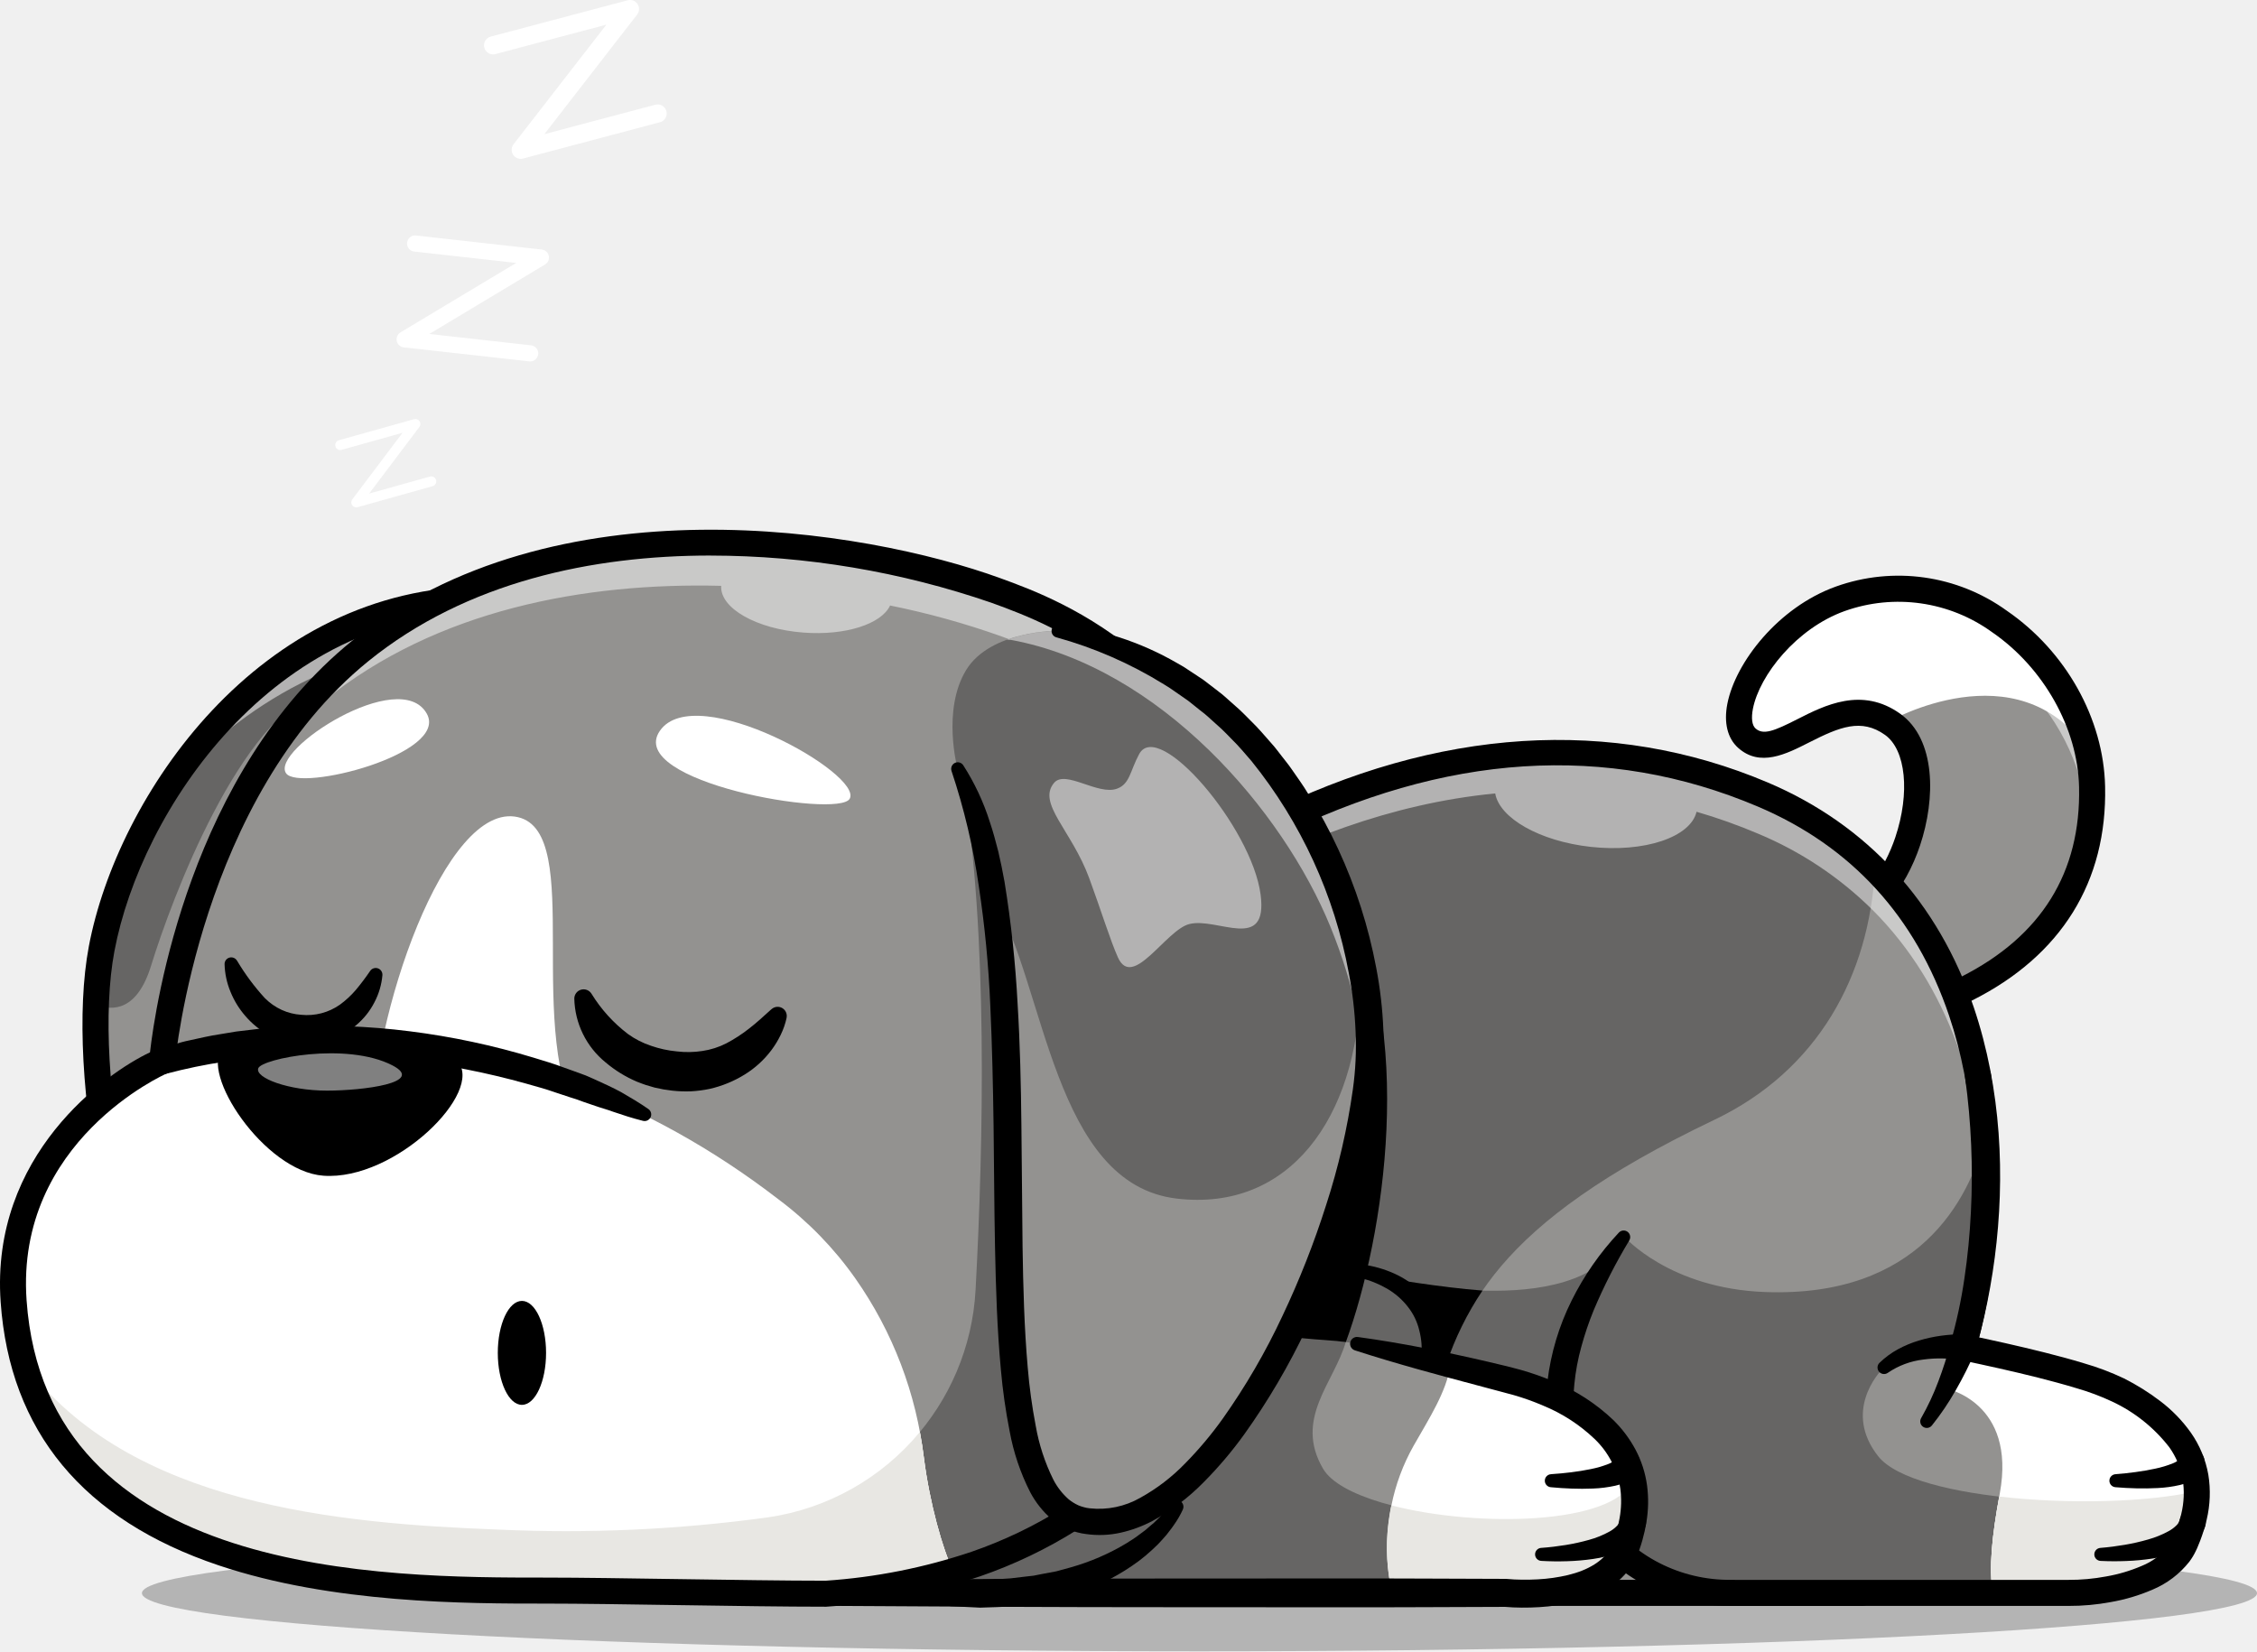
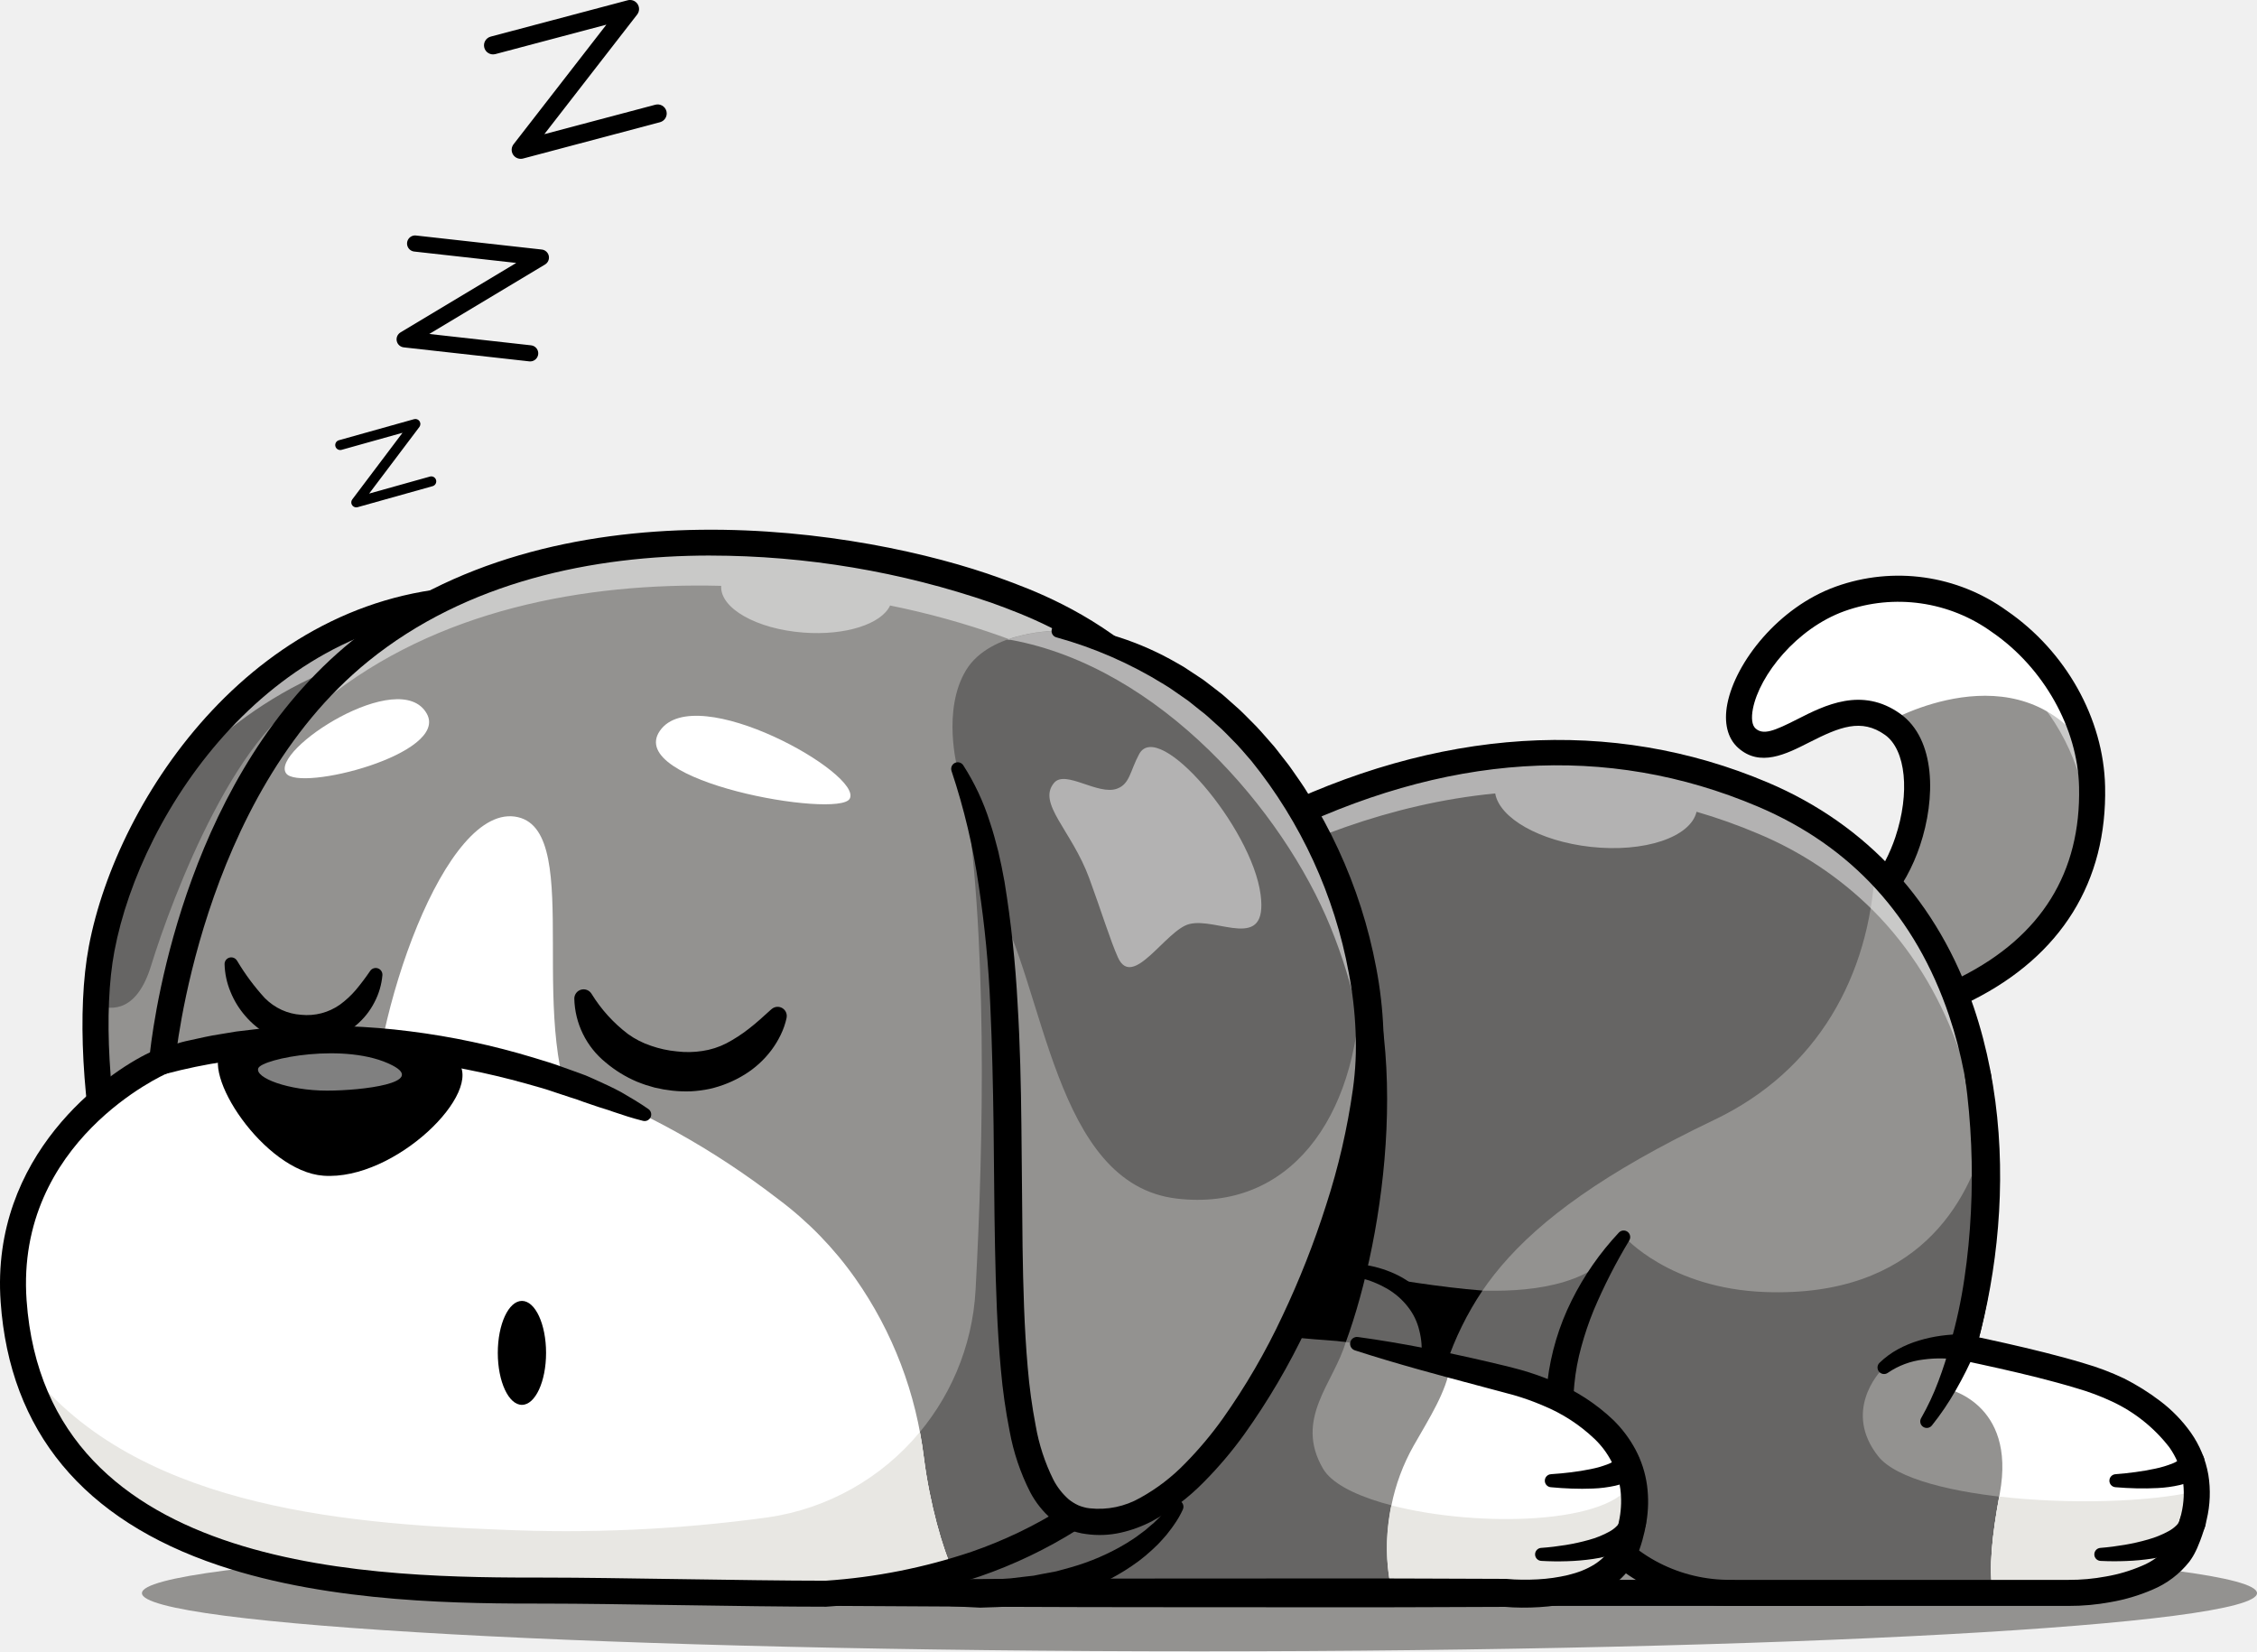
<svg xmlns="http://www.w3.org/2000/svg" width="300" height="219.51" viewBox="0 0 300 219.51">
-   <g transform="translate(18.867 204.044)" opacity="0.25">
-     <ellipse cx="140.567" cy="7.733" rx="140.567" ry="7.733" />
+   <g transform="translate(18.867 204.044)">
+     <ellipse cx="140.567" cy="7.733" rx="140.567" ry="7.733" fill="#939290" />
  </g>
  <path d="M2780.281,1582.653l-.8-14.414c3.285.087,6.136-2.294,8.165-5.673,3.894-6.469,4.8-16.6.026-20-.177-.13-.359-.247-.536-.355-7.5-4.626-14.453,6.123-18.845,2.189-3.609-3.241,2.592-15,12.423-18.52,14.583-5.223,28.646,5.5,32.463,18.576.138.471.264.944.368,1.419a23.829,23.829,0,0,1,.641,4.972c.658,29.235-33.9,31.809-33.9,31.809Z" transform="translate(-2536.106 -1446.277)" fill="#939290" />
  <path d="M2813.543,1545.863c-9.372-13.462-26.408-3.666-26.408-3.666-7.5-4.626-14.453,6.123-18.845,2.189-3.608-3.241,2.593-15,12.424-18.52,14.582-5.223,28.646,5.5,32.463,18.576.138.471.264.944.368,1.419Z" transform="translate(-2536.106 -1446.268)" fill="#fff" />
  <g transform="translate(231.148 78.249)" opacity="0.5">
    <path d="M2813.522,1558.331c.034-.766.044-1.546.025-2.351a24.749,24.749,0,0,0-1.009-6.39,29.009,29.009,0,0,0-12.554-16.377.924.924,0,0,1,.031.469c-.292,1.329-3.947,1.656-8.161.73s-7.389-2.754-7.1-4.083a.906.906,0,0,1,.326-.505,21.84,21.84,0,0,0-17.62,13.22c-1.362-4.373,4.513-14.03,13.264-17.164,14.585-5.224,28.646,5.492,32.464,18.576a24.7,24.7,0,0,1,1.01,6.39,31.971,31.971,0,0,1-.676,7.484Z" transform="translate(-2767.265 -1524.53)" fill="#fff" />
  </g>
  <path d="M2879.377,1744.13l-.8-14.414c3.282.087,6.133-2.292,8.163-5.672,2.361,2.412,5.393,4.653,8.622,4.832,8.846.489,17.6-7.048,16.91-22.946a24.7,24.7,0,0,1,1.01,6.39c.657,29.234-33.907,31.809-33.907,31.809Z" transform="translate(-2635.205 -1607.755)" fill="#939290" />
  <path d="M2766.264,1570.284a1.731,1.731,0,0,1-.129-3.457h0a50.144,50.144,0,0,0,16.64-4.807c10.65-5.381,15.92-13.872,15.664-25.236-.176-7.79-4.709-15.861-11.548-20.562a21.247,21.247,0,0,0-19.609-2.815c-6.41,2.3-11.321,8.526-12.194,12.983-.245,1.248-.12,2.2.342,2.616,1.034.927,2.491.338,5.568-1.227,3.617-1.84,8.573-4.359,13.664-.726,4.745,3.387,4.742,11.247,2.633,17.535-1.84,5.485-5.855,11.285-11.639,11.286-.079,0-.158,0-.238,0a1.731,1.731,0,0,1,.094-3.46l.135,0c3.962,0,6.978-4.786,8.366-8.925,1.983-5.912,1.409-11.638-1.362-13.617-3.147-2.246-6.036-1.065-10.084.994-3.066,1.559-6.54,3.326-9.449.718-1.413-1.266-1.92-3.347-1.427-5.858,1.079-5.5,6.769-12.833,14.424-15.576a24.621,24.621,0,0,1,22.736,3.221c7.845,5.391,12.844,14.334,13.048,23.336.285,12.669-5.82,22.506-17.659,28.451a52.774,52.774,0,0,1-17.848,5.121c-.044,0-.088,0-.131,0Z" transform="translate(-2522.09 -1432.178)" />
  <path d="M2054.256,1816.644a72.307,72.307,0,0,0-7.482,18.036H1945.316l-3.613-51.225-1.825-25.919-.337-4.769s44.535-45.232,94.1-24.206a46.534,46.534,0,0,1,14.894,9.918c21.095,21.069,16.621,59.083,5.725,78.166Z" transform="translate(-1799.316 -1622.938)" fill="#939290" />
  <path d="M2048.513,1738.478c-.745,14.115-7.56,26.733-21.333,33.311-29.4,14.037-33.718,25.167-37.317,37.9-6.071,21.463-32.488-6.8-48.179-26.231l-2.164-30.688s44.535-45.232,94.1-24.206a46.533,46.533,0,0,1,14.894,9.918Z" transform="translate(-1799.298 -1622.938)" fill="#666564" />
  <path d="M2348.948,2359.539a40.8,40.8,0,0,0-4.812,9.775l-1.553-.848s.29-8.472-6.953-10.706a70.184,70.184,0,0,0,13.319,1.779Z" transform="translate(-2151.896 -2187.983)" fill="#666564" />
  <path d="M2342.189,2327.84s.29-8.514-7-10.719c0,0,25.644,6.463,31.892-5l-2.687,27.862Z" transform="translate(-2151.504 -2147.356)" fill="#666564" />
  <path d="M2348.948,2359.539a40.8,40.8,0,0,0-4.812,9.775l-1.553-.848s-.469-9.514-6.953-10.706c.584.143,7.768,1.357,13.319,1.779Z" transform="translate(-2151.896 -2187.983)" />
  <path d="M1977.139,1972.17c-10.364-5.534-23.418-20.143-32.714-31.653L1942.6,1914.6c19.321-7.7,21.7-14.211,37.988-15.167C1993.436,1922.412,1980.372,1958.478,1977.139,1972.17Z" transform="translate(-1802.039 -1779.999)" fill="#666564" />
  <g transform="translate(140.222 100.05)" opacity="0.5">
    <path d="M2063.312,1782.308c-.549-14.089-4.894-28.2-15.119-38.408a47.6,47.6,0,0,0-15.215-10.134,72.54,72.54,0,0,0-8.174-2.912c-.8,3.388-6.946,5.456-14.089,4.665-6.776-.757-12.107-3.82-12.674-7.1-28.057,2.7-50.58,20.524-58.309,27.387l-.212-3.028s44.535-45.232,94.1-24.206a46.533,46.533,0,0,1,14.894,9.918c11.518,11.5,15.414,28.057,14.8,43.821Z" transform="translate(-1939.52 -1722.997)" fill="#fff" />
  </g>
  <path d="M2032.721,1822.732H1931.26a1.731,1.731,0,0,1-1.727-1.609l-5.778-81.913a1.73,1.73,0,0,1,.493-1.336,118.451,118.451,0,0,1,28.923-20.322c23.141-11.591,46.34-13.066,67.089-4.265,13.189,5.6,22.652,15.933,27.363,29.9,7.325,21.716,2.068,46.656-5.918,60.641a71.313,71.313,0,0,0-7.294,17.552,1.732,1.732,0,0,1-1.689,1.352Zm-99.849-3.461h98.506a77.558,77.558,0,0,1,7.319-17.16c7.856-13.758,12.317-38.036,5.643-57.818-4.449-13.187-13.006-22.546-25.434-27.819-20.038-8.5-41.6-7.112-64.094,4.127a119.123,119.123,0,0,0-27.549,19.166l5.608,79.5Z" transform="translate(-1785.261 -1609.26)" />
  <path d="M2634.791,2169.953a16.691,16.691,0,0,1-1.6,7.022c-2.821,6.379-14.66,6.5-14.66,6.5h-45.872a21.951,21.951,0,0,1-20.437-13.743c-3.3-8.291-3.885-19.91,6.444-33.626,0,0,39.4-14.129,47.058-21.281a48.234,48.234,0,0,1,.944,8.075c.381,8.524-.571,19.433-2.8,27.326-.056.2-.112.4-.174.6,7.408,1.54,16.773,3.717,20.489,5.6,6.041,3.064,10.528,7.39,10.61,13.518Z" transform="translate(-2342.792 -1971.738)" fill="#939290" />
  <path d="M2634.791,2235.379a16.693,16.693,0,0,1-1.6,7.022c-2.821,6.379-14.66,6.5-14.66,6.5h-45.872a21.951,21.951,0,0,1-20.437-13.743c-3.3-8.291-3.885-19.91,6.444-33.626,0,0,6,6.906,18.732,7.382,20.381.752,27.075-12.15,29.269-20.589.381,8.524-.571,19.433-2.8,27.327-1.446.268-3.168.553-5.228.865a9.522,9.522,0,0,0-5.46,2.462c-.757.671-5.383,5.873-.74,11.761C2597.235,2236.825,2623.211,2238.1,2634.791,2235.379Z" transform="translate(-2342.792 -2037.164)" fill="#666564" />
  <path d="M3099.573,2616.65a12.668,12.668,0,0,1-.052,1.389c-.013.134-.026.268-.043.4-.031.264-.069.533-.116.805-.026.147-.052.29-.082.437-.061.277-.125.558-.195.839s-.16.584-.255.883c-.043.147-.091.294-.143.442q-.3.89-.714,1.825c-2.821,6.379-14.66,6.5-14.66,6.5h-10.857c-.536-3.271-.121-7.408.857-12.8,9.16,1.056,19.892.77,26.262-.727Z" transform="translate(-2807.574 -2418.435)" fill="#e8e7e3" />
  <path d="M3049.271,2469.168c-2.821,6.379-14.66,6.5-14.66,6.5h-10.857c-.549-3.354-.1-7.62.931-13.211,2.237-12.167-7.174-13.959-7.174-13.959a24.557,24.557,0,0,0,2.531-5.422c7.365,1.536,16.547,3.682,20.221,5.547C3048.392,2452.75,3053.7,2459.159,3049.271,2469.168Z" transform="translate(-2758.874 -2263.931)" fill="#fff" />
  <path d="M3099.573,2616.65a12.626,12.626,0,0,1-.052,1.389c-.013.134-.026.268-.043.4-.031.264-.069.533-.116.805-.026.147-.052.29-.082.437-.056.277-.121.554-.195.839s-.16.584-.255.883c-.043.147-.091.294-.143.442q-.3.89-.714,1.825c-2.821,6.379-14.66,6.5-14.66,6.5h-10.857c-.536-3.271-.121-7.408.857-12.8,9.16,1.056,19.892.77,26.262-.727Z" transform="translate(-2807.574 -2418.435)" fill="#e8e7e3" />
  <path d="M2592.634,2100.479a99.277,99.277,0,0,1,.788,18.439c-.153,3.075-.441,6.145-.9,9.2a68.326,68.326,0,0,1-1.97,9.1l-1.306-2.186c3.51.734,7.016,1.509,10.515,2.388,1.75.441,3.5.908,5.245,1.44a34.554,34.554,0,0,1,5.291,2,30.781,30.781,0,0,1,4.806,3,19.213,19.213,0,0,1,4.087,4.2,13.958,13.958,0,0,1,2.331,5.595,15.273,15.273,0,0,1-.221,6,22.262,22.262,0,0,1-.863,2.79c-.081.227-.181.445-.271.668s-.168.426-.307.691a8.327,8.327,0,0,1-.86,1.426,12.217,12.217,0,0,1-4.923,3.726,24.392,24.392,0,0,1-5.518,1.641,29.962,29.962,0,0,1-5.626.511h-44.194c-.449,0-.879,0-1.374-.009a22.944,22.944,0,0,1-2.875-.232,23.809,23.809,0,0,1-18.041-13,30.307,30.307,0,0,1-2.767-16.631,32.8,32.8,0,0,1,3.214-10.729,37.794,37.794,0,0,1,6.275-9.024.87.87,0,0,1,1.387,1.034l0,.007a72.007,72.007,0,0,0-4.74,9.3,41.994,41.994,0,0,0-1.638,4.84,29.283,29.283,0,0,0-.925,4.966,28.491,28.491,0,0,0,.757,9.963,27.77,27.77,0,0,0,1.665,4.709,19.464,19.464,0,0,0,2.646,4.126,20.014,20.014,0,0,0,7.9,5.736,20.323,20.323,0,0,0,4.758,1.274,19.785,19.785,0,0,0,2.459.2c.4.011.86.008,1.3.009h44.176a26.56,26.56,0,0,0,5.024-.455,21.082,21.082,0,0,0,4.727-1.4,8.831,8.831,0,0,0,3.553-2.624,4.806,4.806,0,0,0,.521-.862c.075-.128.156-.35.235-.533s.165-.38.233-.572a18.95,18.95,0,0,0,.719-2.322,11.786,11.786,0,0,0,.183-4.636,10.468,10.468,0,0,0-1.762-4.208,20.635,20.635,0,0,0-7.629-6.1,31.485,31.485,0,0,0-4.722-1.767c-1.667-.508-3.371-.963-5.084-1.4-3.427-.861-6.9-1.629-10.374-2.356a1.732,1.732,0,0,1-1.341-2.05c.009-.044.022-.094.034-.137a64.708,64.708,0,0,0,1.866-8.628c.439-2.927.719-5.888.866-8.856a95.786,95.786,0,0,0-.757-17.779v-.01a1.73,1.73,0,1,1,3.426-.48h0Z" transform="translate(-2327.992 -1957.634)" />
  <path d="M840.072,1557.721c-5.115,6.7-8.671,16.932-11.523,28.24-7.5,29.728-10.152,66.9-23.5,66.95-16.673.056-27.291-38.386-26.448-61.683a50.99,50.99,0,0,1,.77-7.434c3.544-18.837,21.411-46.561,51-46.465l9.706,20.394Z" transform="translate(-765.859 -1457.672)" fill="#666564" />
  <g transform="translate(22.411 79.654)" opacity="0.5">
    <path d="M918.812,1557.712a36.031,36.031,0,0,0-2.316,3.44l-8.655-18.183c-17.282-.056-31.031,8.291-40.831,19.308,8.611-13.35,22.882-25.02,42.094-24.959l9.706,20.394Z" transform="translate(-867.01 -1537.318)" fill="#fff" />
  </g>
  <path d="M828.539,1681.968c-7.5,29.728-10.152,66.9-23.5,66.95-16.673.056-27.292-38.386-26.448-61.683,2.258.879,5.491.814,7.339-5.175,2.774-8.992,11.809-33.09,22.8-36.755,5.5-1.834,13.345,17.2,19.805,36.665Z" transform="translate(-765.851 -1553.68)" fill="#939290" />
  <path d="M790.964,1640.623c-4.5,0-8.76-2.376-12.661-7.063-11.747-14.112-17.89-47.044-14.678-64.1,3.746-19.9,22.522-47.876,52.545-47.876h.16a1.731,1.731,0,0,1-.007,3.462h-.155c-28.049,0-45.618,26.323-49.144,45.054-3.012,16,2.947,48.046,13.936,61.25,3.213,3.859,6.578,5.816,10,5.816H791c8.466-.031,12.638-21.195,16.673-41.661,4-20.277,8.131-41.244,16.981-52.846a1.731,1.731,0,0,1,2.753,2.1c-8.363,10.963-12.6,32.454-16.337,51.416-4.7,23.831-8.756,44.412-20.056,44.454h-.046Z" transform="translate(-751.817 -1443.655)" />
  <path d="M1777.3,2439.3c-1.589,4.436-6.828,5.772-10.887,6.123a29.878,29.878,0,0,1-5.128,0H1672.02s0-30.264,15.876-34.7c14.055-3.92,45.2.328,52.168,1.354.9.134,1.4.212,1.4.212s6.049,1.372,12.493,2.925c2.809.676,5.69,1.39,8.178,2.037,4.2,1.1,14.267,4.656,16.045,13.25A16.083,16.083,0,0,1,1777.3,2439.3Z" transform="translate(-1561.182 -2233.68)" fill="#939290" />
  <path d="M1777.295,2439.3c-1.588,4.436-6.828,5.772-10.887,6.123h-94.4s0-30.264,15.876-34.7c14.055-3.92,45.2.328,52.168,1.354-1.566,5.418-6.9,10.182-3.025,16.829,4.31,7.4,37.772,9.688,41.143,1.6a16.082,16.082,0,0,1-.879,8.793Z" transform="translate(-1561.173 -2233.68)" fill="#666564" />
  <path d="M2373.079,2612.793c-1.588,4.435-6.828,5.772-10.887,6.123H2342a25.859,25.859,0,0,1-.493-9.135c.018-.143.034-.281.052-.424.056-.428.121-.857.194-1.29.018-.1.035-.19.052-.29.031-.165.065-.333.1-.5,11.511,2.995,29.628,2.562,32.06-3.28a16.083,16.083,0,0,1-.879,8.793Z" transform="translate(-2156.956 -2407.175)" fill="#666564" />
  <path d="M1968.74,1956.452c-10.364-5.534-15.011-4.435-24.3-15.945l-1.826-25.919c19.321-7.7,21.7-14.211,37.988-15.167,9.659,17.279,5.52,44.839.335,58.97-3.238-.457-8-.253-12.192-1.939Z" transform="translate(-1802.048 -1779.99)" />
  <path d="M2373.079,2488.911c-1.588,4.436-6.828,5.772-10.887,6.123a29.908,29.908,0,0,1-5.128,0H2342a25.863,25.863,0,0,1-.493-9.135c.018-.143.034-.281.052-.424.056-.428.121-.857.195-1.29.018-.1.035-.19.052-.29.031-.165.065-.333.1-.5a26.863,26.863,0,0,1,2.93-7.888c2.194-3.851,4.331-7.149,4.907-10.679,2.809.676,5.69,1.39,8.178,2.038,4.2,1.1,14.267,4.656,16.045,13.25a16.082,16.082,0,0,1-.879,8.793Z" transform="translate(-2156.957 -2283.292)" fill="#fff" />
  <path d="M2373.065,2612.793c-1.589,4.435-6.828,5.772-10.887,6.123a29.847,29.847,0,0,1-5.128,0h-15.068a26.877,26.877,0,0,1-.1-11.636c11.511,2.995,29.628,2.562,32.06-3.28a16.087,16.087,0,0,1-.879,8.793Z" transform="translate(-2156.943 -2407.175)" fill="#e8e7e3" />
  <path d="M1658.051,2462.363l22.318-.124q11.158-.064,22.318-.051l22.318-.012c7.439-.016,14.879.04,22.318.056.062,0,.122,0,.181.009l.018,0c.607.059,1.34.094,2.018.1s1.383-.006,2.07-.045a22.508,22.508,0,0,0,4.02-.572c2.575-.614,4.876-1.877,5.793-3.862a14.6,14.6,0,0,0,.631-1.792,17.988,17.988,0,0,0,.443-1.941,12.759,12.759,0,0,0,.093-3.85,11.466,11.466,0,0,0-3.444-6.667,21.947,21.947,0,0,0-6.794-4.4,32.635,32.635,0,0,0-3.93-1.409l-4.2-1.123c-5.656-1.5-11.326-3.014-16.924-4.829h0a.912.912,0,0,1,.4-1.771c5.847.8,11.609,1.965,17.347,3.3l2.151.513c.717.182,1.42.349,2.178.563a36.05,36.05,0,0,1,4.36,1.54,25.413,25.413,0,0,1,7.907,5.107,16.246,16.246,0,0,1,2.958,3.933,14.258,14.258,0,0,1,1.539,4.758,16.4,16.4,0,0,1-.087,4.921,21.608,21.608,0,0,1-.524,2.352,17.466,17.466,0,0,1-.833,2.356,9.609,9.609,0,0,1-3.587,3.967,15.542,15.542,0,0,1-4.6,1.9,26.085,26.085,0,0,1-4.682.7q-1.167.073-2.331.064c-.79-.008-1.525-.032-2.378-.111l.2.011c-7.439.017-14.879.073-22.318.056l-22.318-.012q-11.158,0-22.318-.051l-22.318-.124a1.731,1.731,0,0,1,0-3.461Z" transform="translate(-1547.215 -2252.353)" />
  <path d="M830.037,1590.162a60.924,60.924,0,0,1-26.309,15.573,83.32,83.32,0,0,1-16.885,2.981c-10.541,0-27.849-.411-37.248-.411-22.873,0-68.08-.489-70.767-38.468-1.437-20.321,15.959-30.248,19.424-31.761l.047-.022c.1-.043.19-.078.268-.108,0,0,3.1-35.717,26.323-54.536,25.444-20.619,65.367-15.024,84.527-8.044,9.014,3.289,29.251,11.13,37.681,43.64,7.43,28.677-2.22,56.314-17.062,71.157Z" transform="translate(-677.014 -1396.867)" fill="#939290" />
  <path d="M841.934,1807.939a60.924,60.924,0,0,1-26.309,15.573,83.321,83.321,0,0,1-16.885,2.981c-10.541,0-27.849-.411-37.248-.411-21.077,0-61.121-.415-69.383-30.2,13.951,18.9,42.034,21.278,62.967,22.08a196.65,196.65,0,0,0,35.93-1.614,32.333,32.333,0,0,0,27.581-30.266c1.051-19.518,1.652-47.5-1.687-67.757-3.414-20.713,44.228,36.141,36.8,7.464a86.262,86.262,0,0,0-2.878-9.074A75.258,75.258,0,0,1,859,1736.782c7.43,28.677-2.22,56.314-17.062,71.157Z" transform="translate(-688.912 -1614.644)" fill="#666564" />
  <path d="M815.616,2489.712a83.328,83.328,0,0,1-16.885,2.981c-10.541,0-27.849-.411-37.248-.411-.714,0-1.45,0-2.207,0-.381,0-.761,0-1.151,0-.264,0-.533,0-.805,0-.364,0-.727,0-1.1-.009-.81-.009-1.631-.018-2.475-.035-.316,0-.636-.013-.957-.022-.471-.009-.948-.022-1.428-.035q-.817-.02-1.653-.052l-.337-.013-1-.039c-1.45-.06-2.925-.138-4.427-.243-.459-.031-.926-.061-1.39-.1-.74-.056-1.48-.117-2.229-.186-.3-.026-.593-.052-.891-.082-.368-.035-.736-.073-1.1-.112h0c-.476-.052-.948-.1-1.424-.16-.4-.043-.792-.091-1.19-.143-1.528-.194-3.059-.415-4.592-.676-.459-.078-.917-.156-1.372-.243-.48-.087-.957-.178-1.428-.268s-.952-.195-1.424-.294q-1.4-.3-2.791-.649a1.193,1.193,0,0,1-.134-.035c-.372-.091-.745-.19-1.116-.29-.125-.031-.252-.065-.377-.1-.381-.1-.757-.207-1.138-.316a.319.319,0,0,0-.069-.022c-.922-.268-1.839-.554-2.743-.861-.679-.225-1.354-.463-2.021-.718-.225-.082-.446-.165-.667-.25l-.662-.259c-.879-.35-1.744-.727-2.6-1.12-.212-.1-.424-.194-.636-.3s-.42-.2-.632-.307c-.415-.208-.83-.42-1.242-.636-1.276-.679-2.519-1.415-3.708-2.207l-.442-.3c-.19-.13-.377-.259-.567-.393-.372-.264-.74-.533-1.1-.814-.181-.138-.364-.277-.54-.419-.54-.424-1.064-.866-1.575-1.319-.1-.091-.208-.181-.308-.277s-.186-.169-.277-.255c-.174-.156-.346-.321-.515-.489-.134-.125-.268-.255-.4-.39-.446-.446-.883-.9-1.3-1.376-.112-.125-.225-.25-.328-.377-.082-.087-.156-.177-.234-.268-.13-.152-.264-.312-.393-.467-.16-.2-.32-.4-.48-.605-.116-.151-.238-.307-.35-.463a31.983,31.983,0,0,1-2.709-4.266l-.312-.6c-.13-.259-.259-.524-.381-.792-.091-.19-.181-.381-.268-.576s-.169-.381-.25-.575q-.311-.733-.593-1.493c-.264-.709-.511-1.437-.732-2.18-.069-.234-.138-.471-.208-.714,13.955,18.9,42.034,21.273,62.969,22.077A196.757,196.757,0,0,0,791,2482.543a32.221,32.221,0,0,0,20.165-11.333c.221,1.151.4,2.307.549,3.475.757,5.954,2.454,12.029,3.9,15.024Z" transform="translate(-688.903 -2280.844)" fill="#e8e7e3" />
  <g transform="translate(35.513 72.15)" opacity="0.5">
    <path d="M1119.849,1515.388c-10.32-24.215-27.6-30.888-35.92-33.921a106.946,106.946,0,0,0-14.843-4.119c-1.134,2.454-5.92,4.025-11.506,3.6-6.244-.467-11.13-3.245-10.943-6.214-18.092-.462-37.819,3.146-52.826,15.3a58.647,58.647,0,0,0-7.521,7.326,59.567,59.567,0,0,1,12.363-13.968c25.444-20.619,65.366-15.024,84.527-8.044,8.671,3.164,27.729,10.541,36.668,40.03Z" transform="translate(-986.29 -1469.008)" fill="#fff" />
  </g>
  <path d="M1112.706,1842.084c-.08-15.272,9.774-44.239,19.447-42,9.035,2.093.468,28.792,8.644,41.541,4.672,7.285-28,17.753-28.09.458Z" transform="translate(-1063.306 -1691.458)" fill="#fff" />
  <path d="M803.727,2139.26a83.312,83.312,0,0,1-16.885,2.981c-10.541,0-27.849-.411-37.248-.411-22.873,0-68.08-.489-70.767-38.468-1.437-20.321,15.959-30.248,19.424-31.761.018-.009.031-.013.047-.022.091-.035.177-.073.268-.108,8.91-3.63,46.019-9.329,81.93,18.355a46.625,46.625,0,0,1,10.211,10.51,52.094,52.094,0,0,1,9.114,23.9c.757,5.954,2.454,12.03,3.9,15.024Z" transform="translate(-677.014 -1930.392)" fill="#fff" />
  <path d="M815.616,2489.712a83.328,83.328,0,0,1-16.885,2.981c-10.541,0-27.849-.411-37.248-.411-.714,0-1.45,0-2.207,0-.381,0-.761,0-1.151,0-.264,0-.533,0-.805,0-.364,0-.727,0-1.1-.009-.81-.009-1.631-.018-2.475-.035-.316,0-.636-.013-.957-.022-.471-.009-.948-.022-1.428-.035q-.817-.02-1.653-.052l-.337-.013-1-.039c-1.45-.06-2.925-.138-4.427-.243-.459-.031-.926-.061-1.39-.1-.74-.056-1.48-.117-2.229-.186-.3-.026-.593-.052-.891-.082-.368-.035-.736-.073-1.1-.112h0c-.476-.052-.948-.1-1.424-.16-.4-.043-.792-.091-1.19-.143-1.528-.194-3.059-.415-4.592-.676-.459-.078-.917-.156-1.372-.243-.48-.087-.957-.178-1.428-.268s-.952-.195-1.424-.294c-.935-.2-1.865-.415-2.791-.649a1.193,1.193,0,0,1-.134-.035c-.372-.091-.745-.19-1.116-.29-.125-.031-.252-.065-.377-.1-.381-.1-.757-.212-1.138-.316a.319.319,0,0,0-.069-.022c-.922-.272-1.839-.558-2.743-.861-.679-.229-1.354-.467-2.021-.718-.225-.082-.446-.165-.667-.25l-.662-.259c-.879-.35-1.744-.727-2.6-1.12-.212-.1-.424-.194-.636-.3s-.42-.2-.632-.307c-.415-.208-.83-.42-1.242-.636-1.276-.679-2.519-1.415-3.708-2.207l-.442-.3c-.19-.13-.377-.259-.567-.393-.372-.264-.74-.533-1.1-.814-.181-.138-.364-.277-.54-.419-.54-.424-1.064-.866-1.575-1.319-.1-.091-.208-.181-.308-.277s-.186-.169-.277-.255c-.174-.156-.346-.321-.515-.489-.134-.125-.268-.255-.4-.39-.446-.446-.883-.9-1.3-1.376-.112-.125-.225-.25-.328-.377-.082-.087-.156-.177-.234-.268-.13-.152-.264-.312-.393-.467-.16-.2-.32-.4-.48-.605-.116-.151-.238-.307-.35-.463a31.983,31.983,0,0,1-2.709-4.266l-.312-.6c-.13-.259-.259-.524-.381-.792-.091-.19-.181-.381-.268-.576s-.169-.381-.25-.575q-.311-.733-.593-1.493-.4-1.064-.732-2.18c-.069-.234-.138-.471-.208-.714,13.955,18.9,42.034,21.273,62.969,22.077A196.757,196.757,0,0,0,791,2482.543a32.221,32.221,0,0,0,20.165-11.333c.221,1.151.4,2.307.549,3.475.757,5.954,2.454,12.029,3.9,15.024Z" transform="translate(-688.903 -2280.844)" fill="#e8e7e3" />
  <path d="M772.821,1596.416c-5.435,0-12.67-.109-19.666-.214-6.7-.1-13.03-.2-17.58-.2-10.615,0-28.378,0-43.506-5.081-18.021-6.054-27.775-17.828-28.989-35-1.384-19.571,14.013-30.455,19.851-33.2.71-6.182,5.279-37.214,26.849-54.693,26.761-21.685,68.092-14.927,86.207-8.324,8.2,2.988,29.976,10.926,38.765,44.831,7.863,30.337-3.131,58.431-17.514,72.814a62.678,62.678,0,0,1-23.947,15.017,80.173,80.173,0,0,1-20.332,4.039c-.046,0-.092.006-.138.006Zm-15.4-139.733c-15.623,0-32.4,3.456-45.466,14.041-22.393,18.147-25.657,52.992-25.688,53.343a1.731,1.731,0,0,1-1.114,1.47c-.2.076-20.125,8.945-18.626,30.146,2.607,36.861,47.478,36.861,69.042,36.861,4.576,0,10.918.1,17.633.2,6.953.1,14.143.213,19.544.214a76.767,76.767,0,0,0,19.4-3.852,59.248,59.248,0,0,0,22.634-14.194c13.687-13.687,24.131-40.484,16.611-69.5-8.332-32.143-28.141-39.364-36.6-42.447a115.161,115.161,0,0,0-37.375-6.279Z" transform="translate(-662.993 -1382.835)" />
  <path d="M844.517,2056.565l2.042-.585c.681-.2,1.361-.4,2.054-.536,1.38-.3,2.758-.63,4.152-.833l2.087-.347,2.1-.25c.7-.074,1.4-.181,2.1-.227l2.1-.136a91.727,91.727,0,0,1,16.805.585,99.11,99.11,0,0,1,16.416,3.5c1.338.411,2.681.8,3.992,1.3l1.975.708.983.365.962.419c1.273.587,2.556,1.141,3.782,1.821,1.217.7,2.422,1.417,3.574,2.22a.876.876,0,0,1-.711,1.569l-.045-.011c-1.351-.336-2.648-.76-3.935-1.2-.633-.243-1.3-.417-1.938-.631l-1.923-.653-.953-.344-.966-.312-1.924-.637c-1.273-.452-2.58-.8-3.88-1.17a104.559,104.559,0,0,0-15.874-3.128,96.824,96.824,0,0,0-16.132-.573l-2.013.113c-.671.036-1.337.122-2.006.179l-2,.2-1.989.289a72.713,72.713,0,0,0-7.847,1.626l-.089.023a1.73,1.73,0,0,1-.9-3.341Z" transform="translate(-823.456 -1917.143)" />
  <path d="M927.31,2060.292c3.24-3.136,25.833-4.1,31.133,1.709,3.7,4.058-8.26,15.947-17.811,15.247-7.857-.576-16.563-13.82-13.323-16.956Z" transform="translate(-897.656 -1920.962)" />
  <path d="M1871,1630.667c0,21.631-19.741,66.681-38.019,63.173-14.981-2.878-7.27-50.767-11.951-82.7-.973-6.651-2.488-12.614-4.86-17.326,0,0-2.068-7.732,1.156-13.024s12.15-5.223,12.15-5.223c18.9,3.492,30.766,17.607,36.759,32.323a66.84,66.84,0,0,1,3.466,11.225,57.517,57.517,0,0,1,1.229,9.057c.047.848.069,1.683.069,2.492Z" transform="translate(-1688.912 -1491.714)" fill="#666564" />
  <g transform="translate(133.84 83.857)" opacity="0.5">
    <path d="M1929.664,1630.677a45.83,45.83,0,0,1-.316,5.158,60.6,60.6,0,0,0-1.259-9.052,70.737,70.737,0,0,0-3.648-11.813c-6.31-15.487-22.6-34.514-42.484-38.187,0,0-.19-.013-.536-.022a21.818,21.818,0,0,1,6.721-1.181c18.9,3.492,30.766,17.607,36.759,32.323a66.819,66.819,0,0,1,3.466,11.225,57.5,57.5,0,0,1,1.229,9.057c.047.848.069,1.683.069,2.492Z" transform="translate(-1881.42 -1575.58)" fill="#fff" />
  </g>
  <path d="M1915.67,1918.944c0,21.631-19.74,66.681-38.019,63.173-14.981-2.878-7.27-50.767-11.951-82.7,6.837,11.7,7.923,37.966,24.292,39.9,15,1.774,23.942-10.762,24.422-27.854q.579,2.433,1.186,4.985c.047.848.069,1.683.069,2.492Z" transform="translate(-1733.587 -1779.99)" fill="#939290" />
  <ellipse cx="3.208" cy="6.909" rx="3.208" ry="6.909" transform="translate(66.167 172.929)" />
  <path d="M1386.191,2013.2a9.9,9.9,0,0,1-.791,2.277,12.422,12.422,0,0,1-1.23,2.023,12.913,12.913,0,0,1-3.578,3.258,15.253,15.253,0,0,1-4.617,1.89,16.241,16.241,0,0,1-2.483.326,16.953,16.953,0,0,1-2.462-.083c-.4-.055-.8-.1-1.2-.168l-1.19-.248-1.173-.345c-.389-.124-.77-.282-1.152-.426a16.285,16.285,0,0,1-4.2-2.584,11.259,11.259,0,0,1-4.146-8.48,1.235,1.235,0,0,1,2.265-.668l.034.052a19.618,19.618,0,0,0,4.845,5.341,11.354,11.354,0,0,0,3.052,1.557,14.459,14.459,0,0,0,3.423.745,12.408,12.408,0,0,0,3.4-.054,10.252,10.252,0,0,0,3.205-1.024,19.873,19.873,0,0,0,2.974-1.929c.48-.38.973-.773,1.448-1.2.48-.4.968-.9,1.42-1.279l.18-.153a1.213,1.213,0,0,1,1.97,1.173Z" transform="translate(-1281.633 -1877.906)" />
  <path d="M936.42,1971.153a30.181,30.181,0,0,0,3.671,4.939,7.744,7.744,0,0,0,2.244,1.569,7.421,7.421,0,0,0,2.575.648,7.588,7.588,0,0,0,5.159-1.344,12.411,12.411,0,0,0,2.111-1.954,30.867,30.867,0,0,0,1.9-2.519l.018-.025a.892.892,0,0,1,1.62.583,9.491,9.491,0,0,1-1.057,3.594,9.8,9.8,0,0,1-2.447,3.062,10.448,10.448,0,0,1-7.595,2.411,10.023,10.023,0,0,1-3.958-1.1,11.067,11.067,0,0,1-3.144-2.53,11.413,11.413,0,0,1-2-3.258,10.271,10.271,0,0,1-.778-3.657.886.886,0,0,1,1.629-.493Z" transform="translate(-904.889 -1843.413)" />
  <path d="M1457.251,1680.366c4.749-6.791,27.089,5.8,25.212,9.058C1480.937,1692.069,1452.5,1687.157,1457.251,1680.366Z" transform="translate(-1369.529 -1583.236)" fill="#fff" />
  <path d="M1026.35,1660.232c-3.569-6.369-20.869,4.86-18.7,7.93C1009.406,1670.657,1029.353,1665.591,1026.35,1660.232Z" transform="translate(-969.621 -1565.364)" fill="#fff" />
  <g transform="translate(34.299 140.016)" opacity="0.5">
    <path d="M975.266,2088.812c.462-1.27,11.709-3.542,17.818-.385,4.476,2.312-3.883,3.36-8.7,3.36-5.049,0-9.592-1.68-9.121-2.975Z" transform="translate(-975.233 -2086.827)" fill="#fff" />
  </g>
  <path d="M2935.138,2430.622a11.162,11.162,0,0,1,2.457-1.808,14.634,14.634,0,0,1,2.8-1.162,18.9,18.9,0,0,1,2.941-.637q.745-.1,1.5-.153a14.949,14.949,0,0,1,1.577-.03h0l.2.031a1.618,1.618,0,0,1,1.353,1.846,1.665,1.665,0,0,1-.107.379c-.39.929-.788,1.764-1.215,2.623s-.875,1.687-1.347,2.512a35.488,35.488,0,0,1-3.2,4.732.868.868,0,0,1-1.425-.982l.008-.013a33.39,33.39,0,0,0,2.273-4.854q.478-1.259.888-2.541c.268-.846.528-1.734.727-2.55l1.447,2.255a11.654,11.654,0,0,0-1.2-.164c-.424-.039-.853-.062-1.282-.07a16.214,16.214,0,0,0-2.563.147,10.53,10.53,0,0,0-4.705,1.752l-.016.011a.867.867,0,0,1-1.111-1.325Z" transform="translate(-2685.317 -2249.459)" />
  <path d="M1827.3,2628.929a12.388,12.388,0,0,1-1.161,2.017c-.2.323-.445.609-.672.912l-.346.449-.372.423c-.254.277-.5.563-.765.834l-.818.778a22.019,22.019,0,0,1-1.733,1.447,28.757,28.757,0,0,1-7.953,4.153l-2.139.68-2.179.492-1.093.237-1.1.15-2.207.282c-1.472.131-2.948.145-4.421.2-1.466-.078-2.933-.131-4.394-.238a1.729,1.729,0,0,1,.095-3.453l.134,0c1.385-.021,2.764.014,4.142.023,1.369-.089,2.744-.12,4.1-.228l2.031-.241,1.017-.114,1-.2,2-.375,1.954-.536a30.285,30.285,0,0,0,7.386-3.2c.556-.373,1.151-.7,1.671-1.126l.811-.6c.259-.212.507-.438.763-.656l.388-.326.36-.35c.237-.236.494-.461.71-.715s.459-.492.658-.754c.213-.246.427-.531.584-.751l.056-.079a.864.864,0,0,1,1.491.857Z" transform="translate(-1670.071 -2428.279)" />
  <g transform="translate(139.487 99.303)" opacity="0.5">
    <path d="M1933.456,1720.949c-2.317,2.719,2.318,6.313,4.659,12.676,1.577,4.288,2.8,8.275,3.818,10.538,1.955,4.352,6.35-3.617,9.469-4.429,3.716-.968,10.513,3.826,9.494-3.929-1.171-8.909-13.56-23.428-16.138-18.674-1.221,2.253-1.224,3.972-2.937,4.6C1939.3,1722.667,1934.954,1719.191,1933.456,1720.949Z" transform="translate(-1932.825 -1716.198)" fill="#fff" />
  </g>
  <path d="M2303.073,2342.477a12.694,12.694,0,0,1,2.217.44,14.839,14.839,0,0,1,2.1.77,12.127,12.127,0,0,1,3.73,2.639,10.869,10.869,0,0,1,2.46,3.991,12.9,12.9,0,0,1,.613,2.265c.14.765.164,1.53.242,2.3a1.732,1.732,0,1,1-3.447.351c0-.046-.008-.091-.009-.137l-.006-.269c-.012-.6.041-1.225-.009-1.824a9.918,9.918,0,0,0-.292-1.764,8.017,8.017,0,0,0-1.538-3.176,9.647,9.647,0,0,0-2.769-2.4,12.938,12.938,0,0,0-1.715-.832,11.051,11.051,0,0,0-1.795-.556l-.076-.017a.906.906,0,0,1,.294-1.785Z" transform="translate(-2122.018 -2174.374)" />
  <path d="M2521.406,2643.59c1.055-.075,2.151-.206,3.21-.379a27.493,27.493,0,0,0,3.117-.685,12.224,12.224,0,0,0,2.759-1.122,4.083,4.083,0,0,0,.971-.751,1.351,1.351,0,0,0,.371-.692,1.751,1.751,0,1,1,3.472.46,1.782,1.782,0,0,1-.091.372l-.093.248a4.812,4.812,0,0,1-1.487,2.022,7.276,7.276,0,0,1-1.807,1.059,14.977,14.977,0,0,1-3.548.941,29.99,29.99,0,0,1-3.458.3c-1.149.036-2.27.025-3.433-.044a.866.866,0,0,1-.01-1.729Z" transform="translate(-2316.526 -2437.831)" />
  <path d="M2533.143,2569.765c.872-.054,1.773-.141,2.65-.248s1.752-.247,2.6-.422a13.682,13.682,0,0,0,2.371-.687,3.049,3.049,0,0,0,.815-.465c.037-.035.055-.066.083-.091-.012-.016.021-.04-.013-.028a.408.408,0,0,0-.145.271,1.731,1.731,0,1,1,3.449.3,2.9,2.9,0,0,1-.667,1.505,3.609,3.609,0,0,1-.481.464,5.551,5.551,0,0,1-.467.31,6.338,6.338,0,0,1-1.669.627,16.562,16.562,0,0,1-2.958.375c-.955.043-1.892.038-2.824.006s-1.849-.091-2.79-.183a.867.867,0,0,1,.031-1.729h.019Z" transform="translate(-2326.973 -2373.804)" />
  <path d="M3198.2,2643.739c1.054-.085,2.147-.225,3.2-.407a27.656,27.656,0,0,0,3.112-.709,12.837,12.837,0,0,0,2.769-1.13,4.58,4.58,0,0,0,1.005-.755,1.535,1.535,0,0,0,.427-.718,1.75,1.75,0,1,1,3.324,1.033l-.1.228a5.012,5.012,0,0,1-1.539,1.921,7.748,7.748,0,0,1-1.8,1.017,15.6,15.6,0,0,1-3.529.94,30.111,30.111,0,0,1-3.45.325c-1.146.046-2.266.045-3.428-.013a.866.866,0,0,1-.026-1.729l.026,0Z" transform="translate(-2918.985 -2437.98)" />
  <path d="M3216.341,2568.857c.872-.063,1.774-.16,2.652-.279s1.752-.267,2.6-.451a13.721,13.721,0,0,0,2.368-.715,3.1,3.1,0,0,0,.816-.476c.036-.036.057-.068.083-.094-.011-.018.024-.042-.01-.031a.386.386,0,0,0-.141.262,1.731,1.731,0,0,1,3.449.3,2.909,2.909,0,0,1-.662,1.5,3.6,3.6,0,0,1-.476.464c-.152.112-.311.223-.462.313a6.433,6.433,0,0,1-1.661.644,16.471,16.471,0,0,1-2.958.407c-.955.054-1.9.06-2.829.04s-1.853-.07-2.8-.151a.867.867,0,0,1,.011-1.729h.019Z" transform="translate(-2935.134 -2372.896)" />
  <path d="M1828.257,1567.76a39.783,39.783,0,0,1,15.7,5.112,17.514,17.514,0,0,1,1.78,1.094l1.744,1.153,1.659,1.271.825.642c.272.216.524.458.786.685l1.56,1.387c.515.468.986.98,1.481,1.468,1.005.964,1.894,2.032,2.813,3.072.472.511.867,1.082,1.3,1.621.419.552.872,1.081,1.261,1.653.785,1.14,1.609,2.257,2.313,3.449a65.415,65.415,0,0,1,3.947,7.289,66.685,66.685,0,0,1,5.039,15.745,55.607,55.607,0,0,1,.951,8.266l.055,2.1c0,.706-.025,1.408-.058,2.108-.075,1.4-.212,2.781-.389,4.153a91.851,91.851,0,0,1-3.733,16.007,120.922,120.922,0,0,1-6.048,15.2,91.491,91.491,0,0,1-8.31,14.173,52.581,52.581,0,0,1-5.387,6.361,28.783,28.783,0,0,1-6.825,5.167,17.061,17.061,0,0,1-4.2,1.553,12.766,12.766,0,0,1-4.616.186l-.578-.089c-.2-.04-.406-.093-.609-.142a8.639,8.639,0,0,1-1.2-.4,9.407,9.407,0,0,1-2.139-1.3,12.4,12.4,0,0,1-2.915-3.65,29.6,29.6,0,0,1-2.729-8.111,77.214,77.214,0,0,1-1.161-8.17c-.5-5.436-.667-10.846-.777-16.239s-.119-10.769-.192-16.133-.19-10.715-.437-16.043a146.873,146.873,0,0,0-1.527-15.85,87.588,87.588,0,0,0-3.622-15.3l0-.007a.872.872,0,0,1,1.548-.772,31.354,31.354,0,0,1,3.526,7.511c.446,1.308.8,2.639,1.141,3.972.312,1.339.591,2.681.828,4.029a149.955,149.955,0,0,1,1.737,16.221c.331,5.407.447,10.808.505,16.194l.154,16.118c.082,5.354.221,10.7.682,15.974a73.72,73.72,0,0,0,1.065,7.794,26.248,26.248,0,0,0,2.332,7.138,8.958,8.958,0,0,0,2.052,2.639,5.965,5.965,0,0,0,1.293.8,4.923,4.923,0,0,0,.712.241c.124.029.242.064.371.091l.419.062a11.108,11.108,0,0,0,6.724-1.4,25.362,25.362,0,0,0,5.956-4.564,49.176,49.176,0,0,0,5-5.951,88.059,88.059,0,0,0,7.93-13.642,117.3,117.3,0,0,0,5.815-14.763,90.3,90.3,0,0,0,3.553-15.369,41.67,41.67,0,0,0,.359-7.729,52.047,52.047,0,0,0-.9-7.739,63.078,63.078,0,0,0-12.932-28.171c-.855-.978-1.677-1.987-2.61-2.89-.459-.458-.894-.941-1.371-1.38l-1.443-1.3c-.243-.214-.475-.442-.727-.645l-.762-.6-1.517-1.214-1.594-1.107c-.528-.374-1.06-.744-1.62-1.068a54.915,54.915,0,0,0-14.3-6.249l-.008,0a.869.869,0,0,1,.322-1.7Z" transform="translate(-1687.539 -1484.754)" />
  <g transform="translate(44.557)">
-     <path d="M1071.422,1330.991a.662.662,0,0,1-.529-1.061l6.676-8.854-8.1,2.268a.663.663,0,0,1-.358-1.277l9.992-2.8a.662.662,0,0,1,.707,1.037l-6.677,8.854,8.1-2.268a.663.663,0,0,1,.358,1.276l-9.992,2.8a.659.659,0,0,1-.179.024Z" transform="translate(-1068.624 -1263.546)" fill="#fff" />
-     <path d="M1160.63,1113.876a1.14,1.14,0,0,1-.12-.006l-16.69-1.862a1.073,1.073,0,0,1-.433-1.986l15.388-9.237-13.534-1.51a1.073,1.073,0,1,1,.238-2.132l16.69,1.862a1.073,1.073,0,0,1,.433,1.986l-15.388,9.237,13.534,1.51a1.073,1.073,0,0,1-.119,2.139Z" transform="translate(-1134.711 -1065.834)" fill="#fff" />
-     <path d="M1253.536,833.294a1.2,1.2,0,0,1-.951-1.94l12.333-15.895-14.755,3.913a1.2,1.2,0,1,1-.616-2.326l18.2-4.826a1.2,1.2,0,0,1,1.259,1.9l-12.333,15.895,14.755-3.913a1.2,1.2,0,1,1,.616,2.326l-18.195,4.826a1.191,1.191,0,0,1-.309.041Z" transform="translate(-1228.876 -812.181)" fill="#fff" />
+     <path d="M1071.422,1330.991a.662.662,0,0,1-.529-1.061l6.676-8.854-8.1,2.268a.663.663,0,0,1-.358-1.277l9.992-2.8a.662.662,0,0,1,.707,1.037l-6.677,8.854,8.1-2.268a.663.663,0,0,1,.358,1.276l-9.992,2.8a.659.659,0,0,1-.179.024Z" transform="translate(-1068.624 -1263.546)" />
+     <path d="M1160.63,1113.876a1.14,1.14,0,0,1-.12-.006l-16.69-1.862a1.073,1.073,0,0,1-.433-1.986l15.388-9.237-13.534-1.51a1.073,1.073,0,1,1,.238-2.132l16.69,1.862a1.073,1.073,0,0,1,.433,1.986l-15.388,9.237,13.534,1.51a1.073,1.073,0,0,1-.119,2.139Z" transform="translate(-1134.711 -1065.834)" />
+     <path d="M1253.536,833.294a1.2,1.2,0,0,1-.951-1.94l12.333-15.895-14.755,3.913a1.2,1.2,0,1,1-.616-2.326l18.2-4.826a1.2,1.2,0,0,1,1.259,1.9l-12.333,15.895,14.755-3.913a1.2,1.2,0,1,1,.616,2.326l-18.195,4.826a1.191,1.191,0,0,1-.309.041Z" transform="translate(-1228.876 -812.181)" />
  </g>
</svg>
